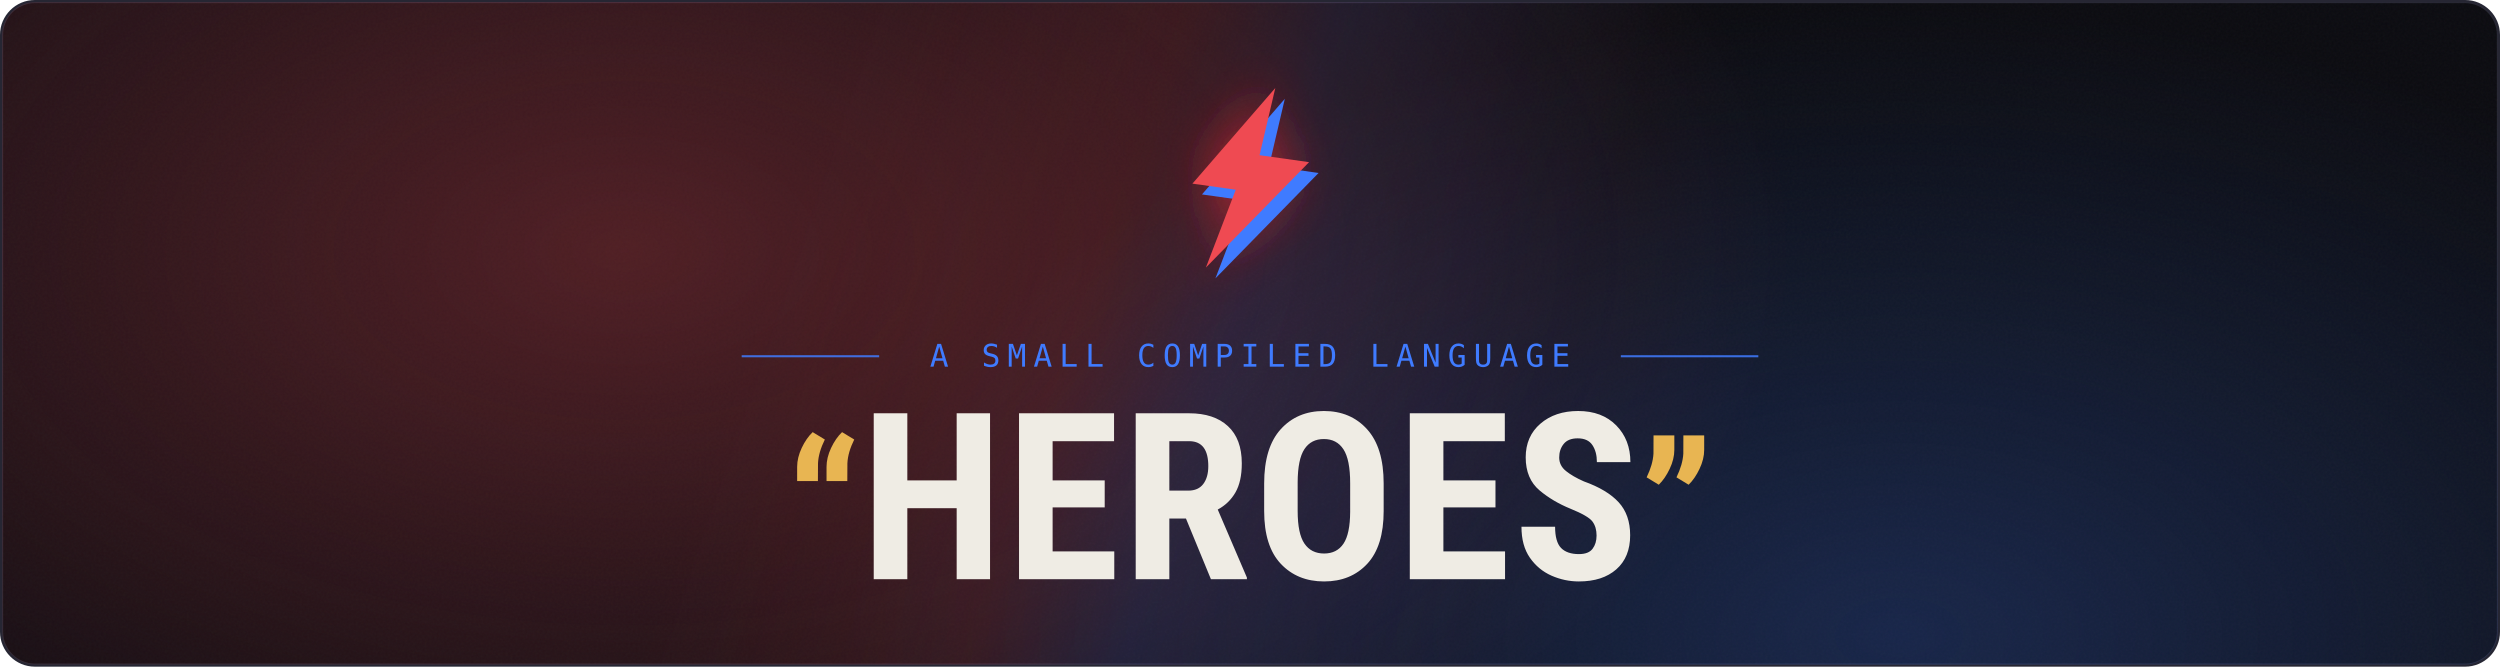
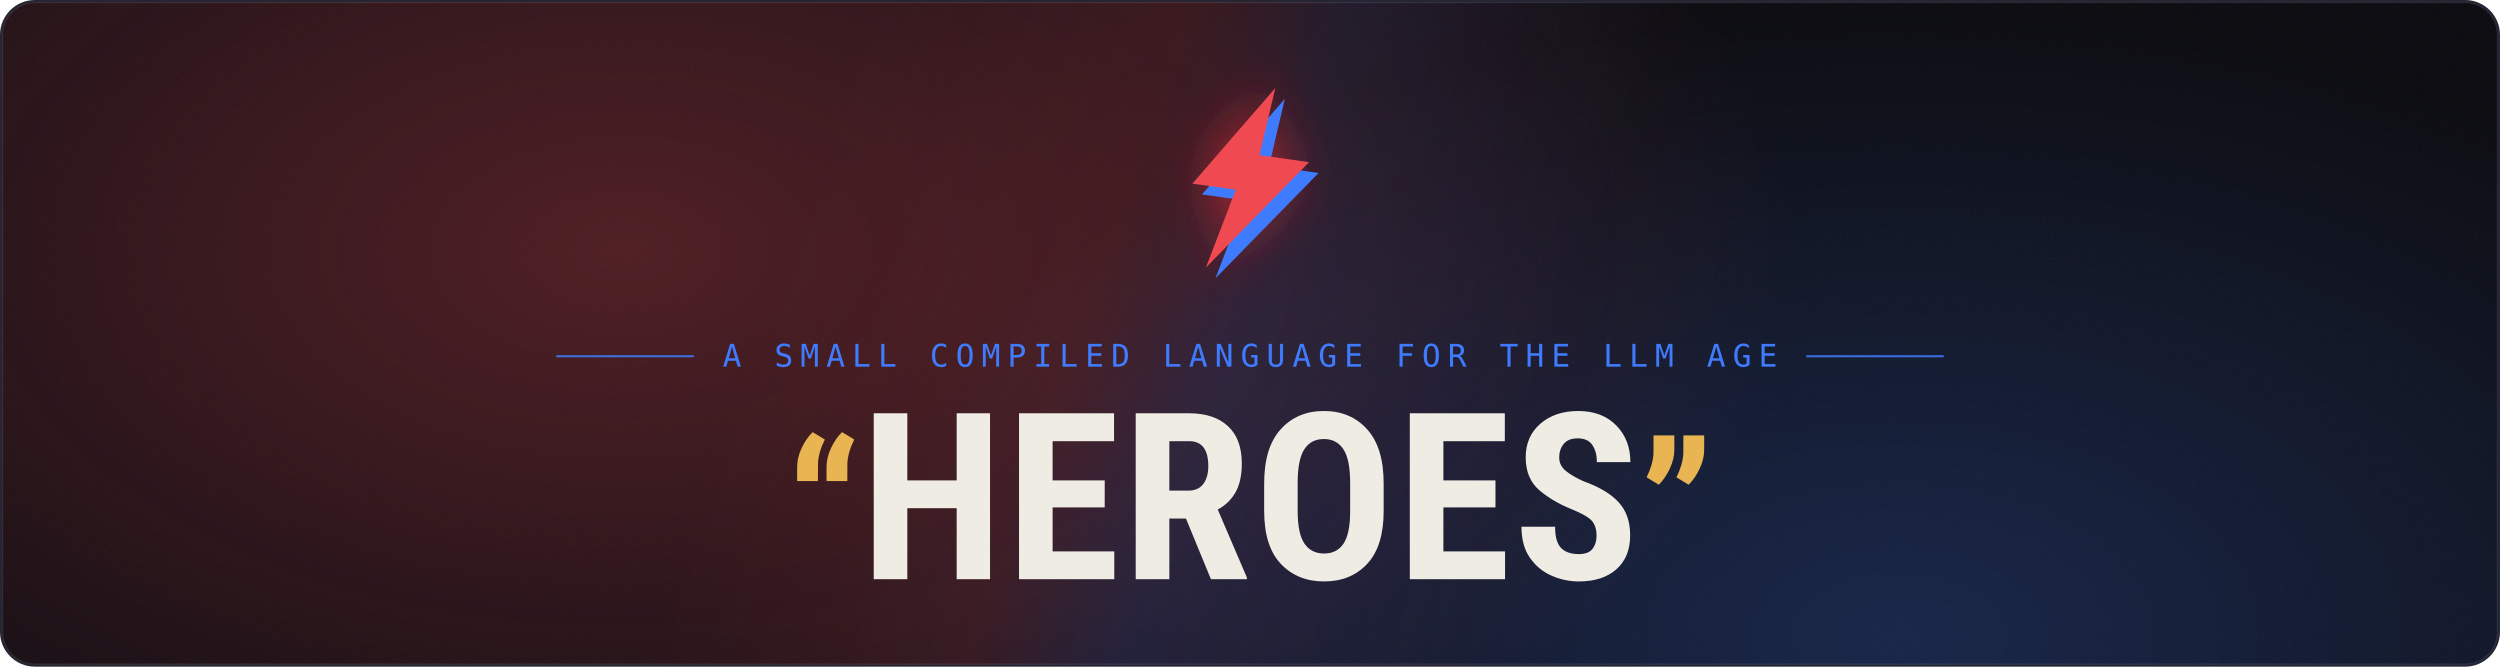
- <svg xmlns="http://www.w3.org/2000/svg" viewBox="0 0 1200 320" width="1200" height="320" role="img" aria-label="Heroes, a small compiled language.">
+ <svg xmlns="http://www.w3.org/2000/svg" viewBox="0 0 1200 320" width="1200" height="320" role="img" aria-label="Heroes, a small compiled language for the LLM age.">
  <style>
    .plate  { fill: #0b0b10; stroke: #262633; stroke-width: 1.5; }
    .fg     { fill: #efece4; }
    .blue   { fill: #3f7bff; }
    .red    { fill: #ef4a52; }
    .gold   { fill: #e8b552; }
    .rule-blue { stroke: #3f7bff; }
    .cond   { font-family: 'Avenir Next Condensed','HelveticaNeue-CondensedBold','Helvetica Neue','Roboto Condensed','Arial Narrow',sans-serif; font-weight: 700; }
    .mono   { font-family: ui-monospace,'SF Mono',Menlo,monospace; }
    .kicker { font-size: 15px; letter-spacing: 3.4px; }
    .title  { font-size: 112px; letter-spacing: 1px; }
    .quote  { font-size: 92px; }
  </style>
  <defs>
    <clipPath id="plateClip">
      <rect x="1" y="1" width="1198" height="318" rx="16" />
    </clipPath>
    <radialGradient id="washRed">
      <stop offset="0" stop-color="#ef4a52" stop-opacity="0.30" />
      <stop offset="1" stop-color="#ef4a52" stop-opacity="0" />
    </radialGradient>
    <radialGradient id="washBlue">
      <stop offset="0" stop-color="#3f7bff" stop-opacity="0.24" />
      <stop offset="1" stop-color="#3f7bff" stop-opacity="0" />
    </radialGradient>
    <linearGradient id="beam" x1="0" y1="0.04" x2="1" y2="0.13">
      <stop offset="0.34" stop-color="#ef4a52" stop-opacity="0" />
      <stop offset="0.47" stop-color="#ef4a52" stop-opacity="0.09" />
      <stop offset="0.53" stop-color="#3f7bff" stop-opacity="0.09" />
      <stop offset="0.66" stop-color="#3f7bff" stop-opacity="0" />
    </linearGradient>
    <filter id="grain">
      <feTurbulence type="fractalNoise" baseFrequency="0.85" numOctaves="3" stitchTiles="stitch" />
    </filter>
    <filter id="glow" x="-70%" y="-70%" width="240%" height="240%">
      <feGaussianBlur stdDeviation="9" result="b" />
      <feColorMatrix in="b" type="matrix" values="1 0 0 0 0  0 0.29 0 0 0  0 0 0.32 0 0  0 0 0 0.75 0" />
    </filter>
  </defs>
  <rect class="plate" x="0.75" y="0.75" width="1198.5" height="318.5" rx="16" />
  <g clip-path="url(#plateClip)">
    <ellipse cx="300" cy="120" rx="560" ry="330" fill="url(#washRed)" />
    <ellipse cx="910" cy="304" rx="500" ry="300" fill="url(#washBlue)" />
    <rect x="0" y="0" width="1200" height="320" fill="url(#beam)" />
    <rect x="0" y="0" width="1200" height="320" filter="url(#grain)" opacity="0.035" />
  </g>
  <g transform="translate(568 33) rotate(8) scale(1.5)">
    <path class="red" d="M 30 2 L8 36 h14 L16 62 L44 24 h-16 z" filter="url(#glow)" opacity="1" />
    <path class="blue" d="M 30 2 L8 36 h14 L16 62 L44 24 h-16 z" transform="translate(3.5 3)" />
    <path class="red" d="M 30 2 L8 36 h14 L16 62 L44 24 h-16 z" />
  </g>
-   <line x1="356" y1="171" x2="422" y2="171" stroke-width="1" opacity="0.85" class="rule-blue" />
-   <line x1="778" y1="171" x2="844" y2="171" stroke-width="1" opacity="0.85" class="rule-blue" />
-   <text class="mono kicker blue" x="600" y="176" text-anchor="middle">A SMALL COMPILED LANGUAGE</text>
+   <line x1="267" y1="171" x2="333" y2="171" stroke-width="1" opacity="0.85" class="rule-blue" />
+   <line x1="867" y1="171" x2="933" y2="171" stroke-width="1" opacity="0.85" class="rule-blue" />
+   <text class="mono kicker blue" x="600" y="176" text-anchor="middle">A SMALL COMPILED LANGUAGE FOR THE LLM AGE</text>
  <text class="cond title fg" x="600" y="278" text-anchor="middle">
    <tspan class="gold quote">“</tspan>HEROES<tspan class="gold quote">”</tspan>
  </text>
</svg>
